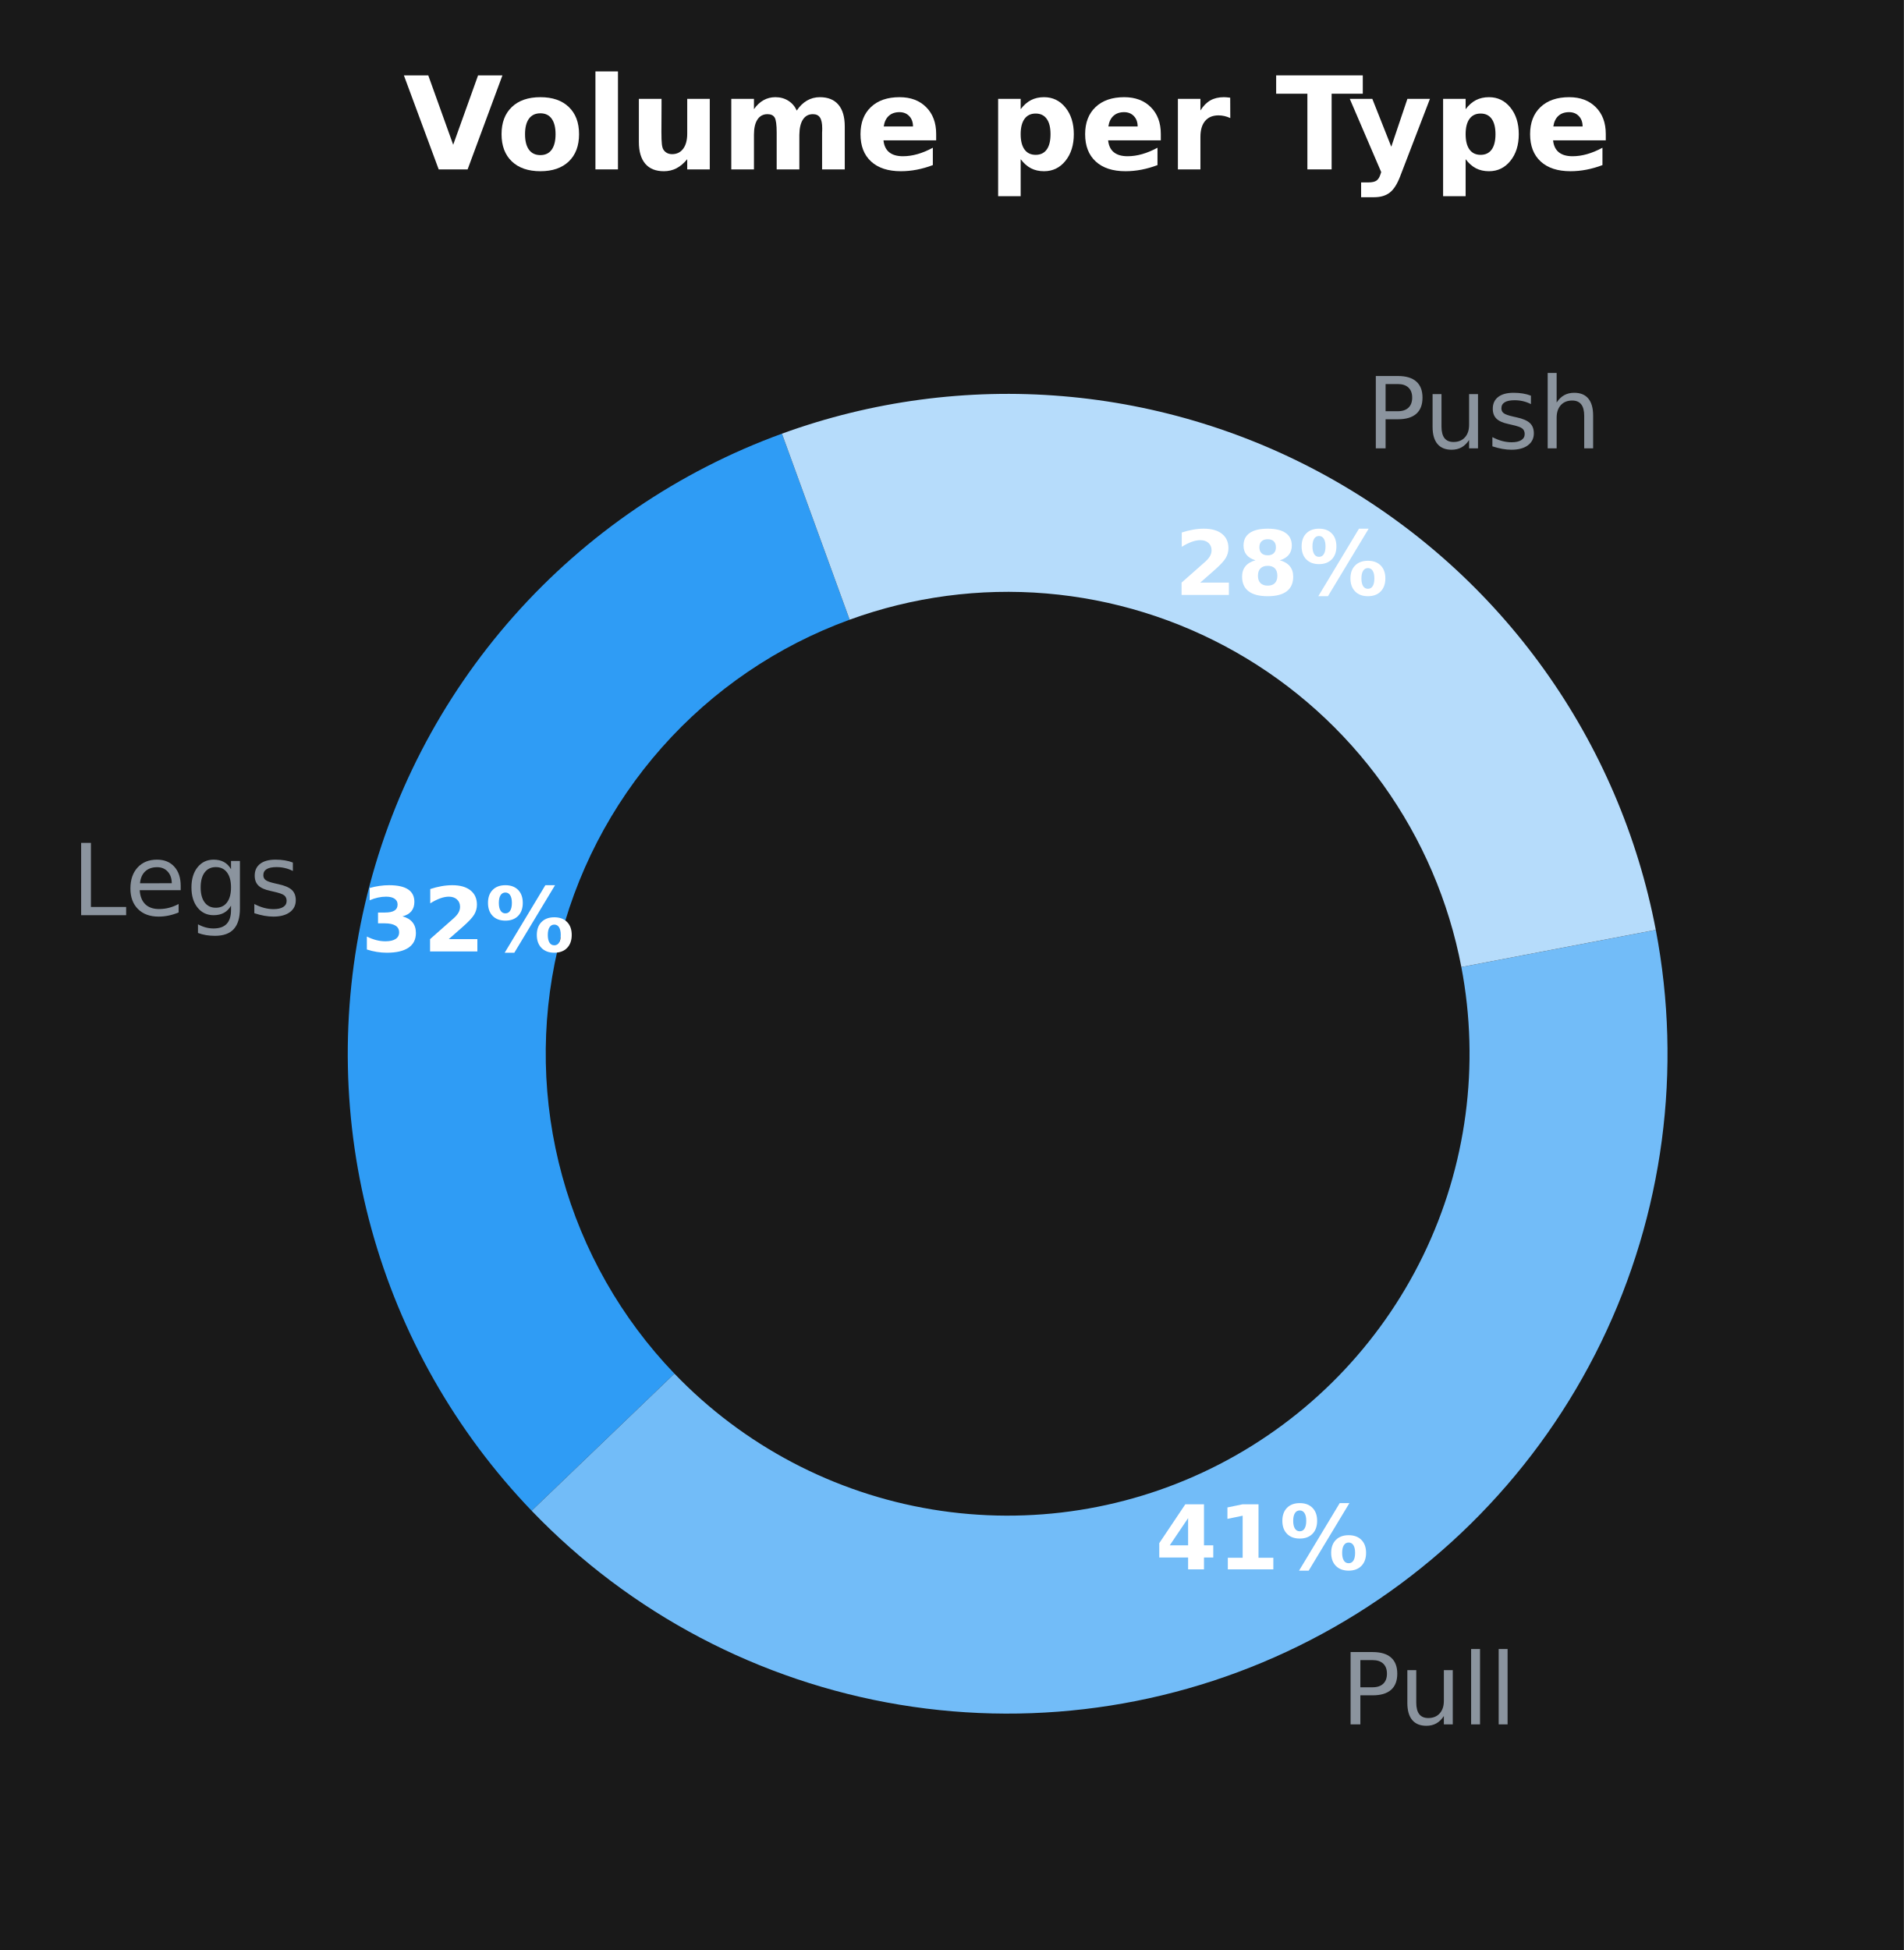
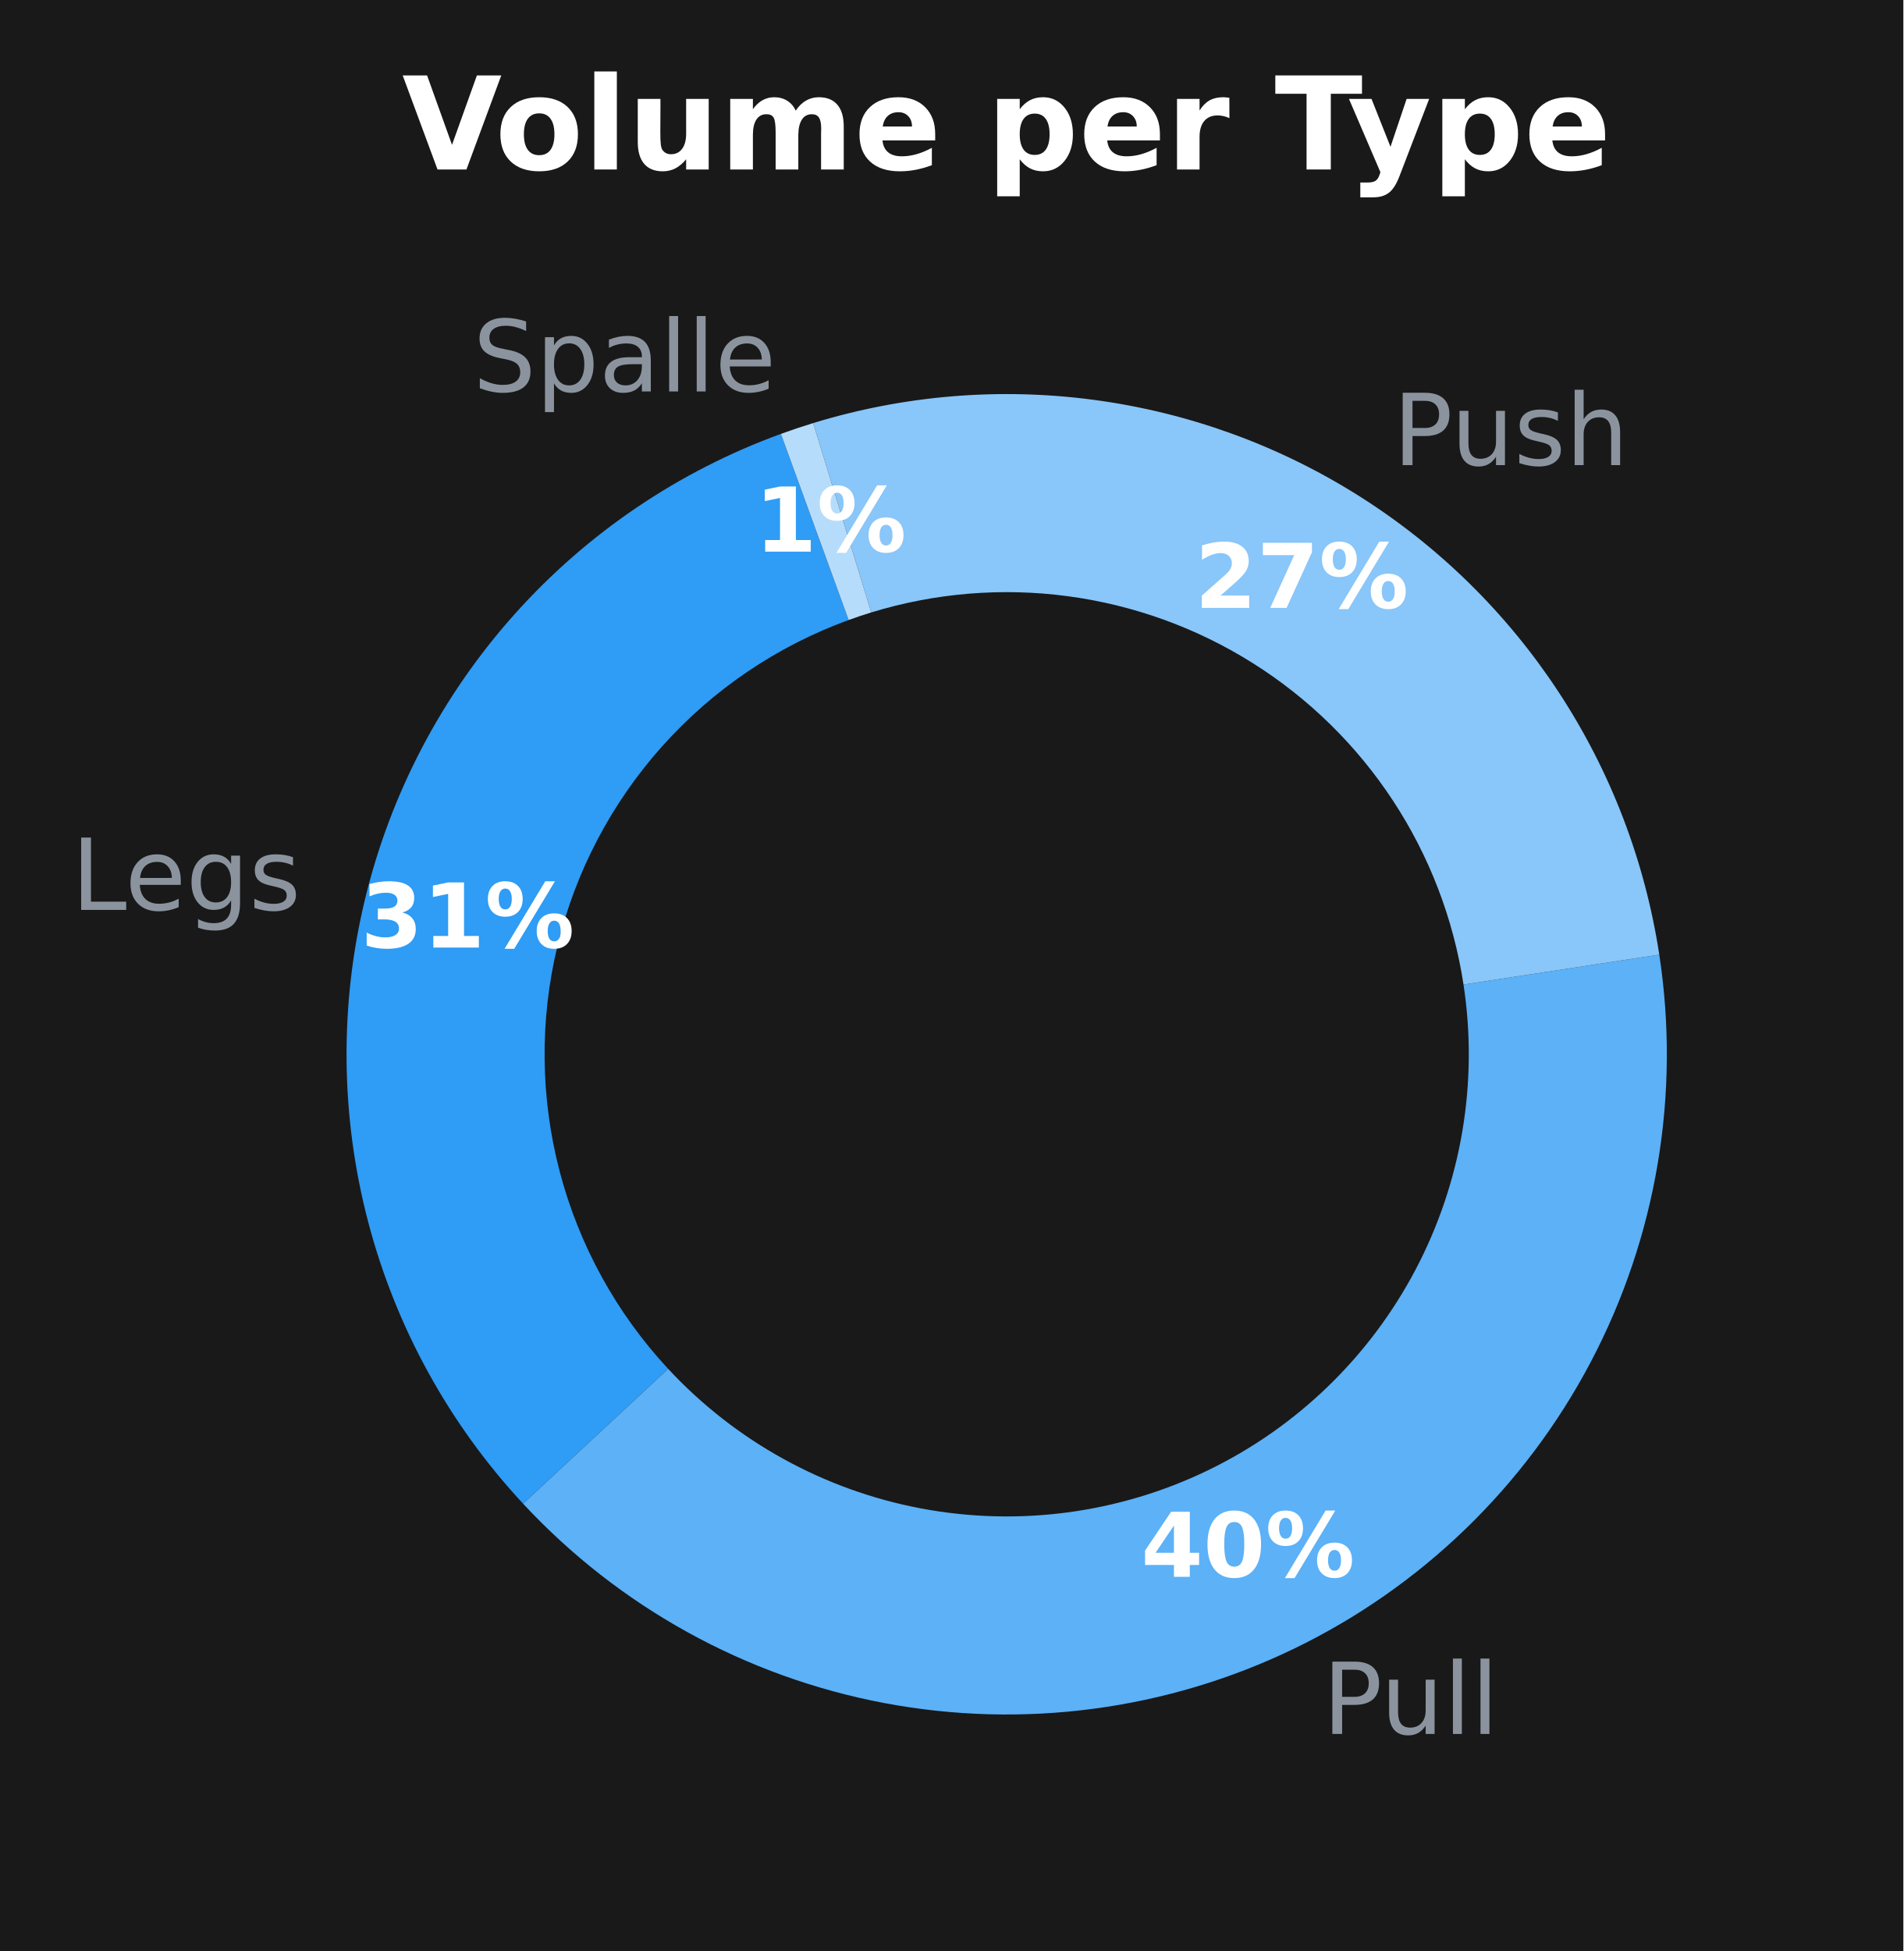
- <svg xmlns="http://www.w3.org/2000/svg" xmlns:xlink="http://www.w3.org/1999/xlink" width="191.949pt" height="196.598pt" viewBox="0 0 191.949 196.598" version="1.1">
+ <svg xmlns="http://www.w3.org/2000/svg" xmlns:xlink="http://www.w3.org/1999/xlink" width="191.811pt" height="196.598pt" viewBox="0 0 191.811 196.598" version="1.1">
  <defs>
    <style type="text/css">*{stroke-linejoin: round; stroke-linecap: butt}</style>
  </defs>
  <g id="figure_1">
    <g id="patch_1">
-       <path d="M 0 196.598  L 191.949 196.598  L 191.949 0  L 0 0  z " style="fill: #191919" />
+       <path d="M 0 196.598  L 191.811 196.598  L 191.811 0  L 0 0  z " style="fill: #191919" />
    </g>
    <g id="axes_1">
      <g id="patch_2">
-         <path d="M 78.835 43.722  C 68.432 47.509 59.136 53.833 51.795 62.119  C 44.453 70.405 39.294 80.394 36.788 91.178  C 34.282 101.961 34.506 113.202 37.442 123.876  C 40.377 134.551 45.931 144.326 53.598 152.312  L 67.995 138.49  C 62.628 132.9 58.74 126.057 56.686 118.585  C 54.631 111.113 54.474 103.244 56.228 95.696  C 57.983 88.147 61.594 81.155 66.733 75.355  C 71.872 69.554 78.379 65.127 85.661 62.477  z " style="fill: #2f9cf5" />
+         <path d="M 78.698 43.722  C 68.381 47.477 59.152 53.728 51.837 61.916  C 44.523 70.104 39.348 79.977 36.775 90.65  C 34.203 101.324 34.312 112.47 37.093 123.091  C 39.875 133.712 45.242 143.481 52.716 151.524  L 67.337 137.938  C 62.105 132.308 58.348 125.47 56.401 118.035  C 54.454 110.6 54.378 102.798 56.178 95.327  C 57.979 87.855 61.602 80.944 66.722 75.213  C 71.842 69.481 78.302 65.105 85.524 62.477  z " style="fill: #2f9cf5" />
      </g>
      <g id="patch_3">
-         <path d="M 53.598 152.312  C 63.531 162.659 76.549 169.521 90.699 171.869  C 104.849 174.216 119.385 171.927 132.128 165.342  C 144.871 158.758 155.149 148.226 161.42 135.327  C 167.692 122.428 169.627 107.84 166.935 93.751  L 147.331 97.497  C 149.215 107.359 147.861 117.571 143.471 126.6  C 139.081 135.63 131.886 143.002 122.966 147.611  C 114.046 152.22 103.871 153.823 93.966 152.179  C 84.061 150.536 74.949 145.733 67.995 138.49  z " style="fill: #72bcf8" />
+         <path d="M 52.716 151.524  C 62.398 161.943 75.171 168.988 89.149 171.619  C 103.128 174.249 117.588 172.328 130.395 166.14  C 143.202 159.952 153.693 149.817 160.319 137.231  C 166.945 124.646 169.364 110.261 167.218 96.2  L 147.488 99.211  C 148.99 109.054 147.297 119.123 142.659 127.933  C 138.02 136.743 130.677 143.838 121.712 148.17  C 112.747 152.501 102.625 153.846 92.84 152.004  C 83.055 150.163 74.114 145.232 67.337 137.938  z " style="fill: #5cb1f7" />
      </g>
      <g id="patch_4">
-         <path d="M 166.935 93.751  C 165.126 84.288 161.284 75.33 155.674 67.498  C 150.064 59.665 142.818 53.144 134.441 48.387  C 126.063 43.63 116.751 40.748 107.151 39.943  C 97.55 39.137 87.888 40.427 78.835 43.722  L 85.661 62.477  C 91.998 60.17 98.762 59.268 105.482 59.831  C 112.202 60.395 118.721 62.412 124.585 65.742  C 130.45 69.073 135.521 73.637 139.448 79.12  C 143.375 84.602 146.065 90.873 147.331 97.497  z " style="fill: #b6dcfb" />
+         <path d="M 167.218 96.2  C 165.776 86.755 162.317 77.73 157.075 69.741  C 151.833 61.753 144.932 54.986 136.841 49.904  C 128.751 44.821 119.659 41.541 110.188 40.286  C 100.716 39.031 91.084 39.832 81.949 42.633  L 87.8 61.714  C 94.194 59.754 100.936 59.193 107.567 60.072  C 114.197 60.95 120.561 63.246 126.224 66.804  C 131.888 70.362 136.719 75.098 140.388 80.69  C 144.057 86.282 146.479 92.6 147.488 99.211  z " style="fill: #89c6f9" />
+       </g>
+       <g id="patch_5">
+         <path d="M 81.949 42.633  C 81.403 42.8 80.858 42.975 80.316 43.156  C 79.774 43.338 79.235 43.527 78.698 43.722  L 85.524 62.477  C 85.9 62.34 86.277 62.208 86.657 62.081  C 87.036 61.954 87.417 61.832 87.8 61.714  z " style="fill: #b6dcfb" />
      </g>
      <g id="matplotlib.axis_1" />
      <g id="matplotlib.axis_2" />
      <g id="text_1">
-         <g style="fill: #8b949e" transform="translate(7.2 92.26942) scale(0.1 -0.1)">
+         <g style="fill: #8b949e" transform="translate(7.2 91.68904) scale(0.1 -0.1)">
          <defs>
            <path id="DejaVuSans-2f" d="M 628 4666  L 1259 4666  L 1259 531  L 3531 531  L 3531 0  L 628 0  L 628 4666  z " transform="scale(0.015625)" />
            <path id="DejaVuSans-48" d="M 3597 1894  L 3597 1613  L 953 1613  Q 991 1019 1311 708  Q 1631 397 2203 397  Q 2534 397 2845 478  Q 3156 559 3463 722  L 3463 178  Q 3153 47 2828 -22  Q 2503 -91 2169 -91  Q 1331 -91 842 396  Q 353 884 353 1716  Q 353 2575 817 3079  Q 1281 3584 2069 3584  Q 2775 3584 3186 3129  Q 3597 2675 3597 1894  z M 3022 2063  Q 3016 2534 2758 2815  Q 2500 3097 2075 3097  Q 1594 3097 1305 2825  Q 1016 2553 972 2059  L 3022 2063  z " transform="scale(0.015625)" />
            <path id="DejaVuSans-4a" d="M 2906 1791  Q 2906 2416 2648 2759  Q 2391 3103 1925 3103  Q 1463 3103 1205 2759  Q 947 2416 947 1791  Q 947 1169 1205 825  Q 1463 481 1925 481  Q 2391 481 2648 825  Q 2906 1169 2906 1791  z M 3481 434  Q 3481 -459 3084 -895  Q 2688 -1331 1869 -1331  Q 1566 -1331 1297 -1286  Q 1028 -1241 775 -1147  L 775 -588  Q 1028 -725 1275 -790  Q 1522 -856 1778 -856  Q 2344 -856 2625 -561  Q 2906 -266 2906 331  L 2906 616  Q 2728 306 2450 153  Q 2172 0 1784 0  Q 1141 0 747 490  Q 353 981 353 1791  Q 353 2603 747 3093  Q 1141 3584 1784 3584  Q 2172 3584 2450 3431  Q 2728 3278 2906 2969  L 2906 3500  L 3481 3500  L 3481 434  z " transform="scale(0.015625)" />
            <path id="DejaVuSans-56" d="M 2834 3397  L 2834 2853  Q 2591 2978 2328 3040  Q 2066 3103 1784 3103  Q 1356 3103 1142 2972  Q 928 2841 928 2578  Q 928 2378 1081 2264  Q 1234 2150 1697 2047  L 1894 2003  Q 2506 1872 2764 1633  Q 3022 1394 3022 966  Q 3022 478 2636 193  Q 2250 -91 1575 -91  Q 1294 -91 989 -36  Q 684 19 347 128  L 347 722  Q 666 556 975 473  Q 1284 391 1588 391  Q 1994 391 2212 530  Q 2431 669 2431 922  Q 2431 1156 2273 1281  Q 2116 1406 1581 1522  L 1381 1569  Q 847 1681 609 1914  Q 372 2147 372 2553  Q 372 3047 722 3315  Q 1072 3584 1716 3584  Q 2034 3584 2315 3537  Q 2597 3491 2834 3397  z " transform="scale(0.015625)" />
          </defs>
          <use xlink:href="#DejaVuSans-2f" />
          <use xlink:href="#DejaVuSans-48" transform="translate(53.96875 0)" />
          <use xlink:href="#DejaVuSans-4a" transform="translate(115.5 0)" />
          <use xlink:href="#DejaVuSans-56" transform="translate(178.9844 0)" />
        </g>
      </g>
      <g id="text_2">
-         <g style="fill: #8b949e" transform="translate(135.182 173.8509) scale(0.1 -0.1)">
+         <g style="fill: #8b949e" transform="translate(133.2888 174.7284) scale(0.1 -0.1)">
          <defs>
            <path id="DejaVuSans-33" d="M 1259 4147  L 1259 2394  L 2053 2394  Q 2494 2394 2734 2622  Q 2975 2850 2975 3272  Q 2975 3691 2734 3919  Q 2494 4147 2053 4147  L 1259 4147  z M 628 4666  L 2053 4666  Q 2838 4666 3239 4311  Q 3641 3956 3641 3272  Q 3641 2581 3239 2228  Q 2838 1875 2053 1875  L 1259 1875  L 1259 0  L 628 0  L 628 4666  z " transform="scale(0.015625)" />
            <path id="DejaVuSans-58" d="M 544 1381  L 544 3500  L 1119 3500  L 1119 1403  Q 1119 906 1312 657  Q 1506 409 1894 409  Q 2359 409 2629 706  Q 2900 1003 2900 1516  L 2900 3500  L 3475 3500  L 3475 0  L 2900 0  L 2900 538  Q 2691 219 2414 64  Q 2138 -91 1772 -91  Q 1169 -91 856 284  Q 544 659 544 1381  z M 1991 3584  L 1991 3584  z " transform="scale(0.015625)" />
            <path id="DejaVuSans-4f" d="M 603 4863  L 1178 4863  L 1178 0  L 603 0  L 603 4863  z " transform="scale(0.015625)" />
          </defs>
          <use xlink:href="#DejaVuSans-33" />
          <use xlink:href="#DejaVuSans-58" transform="translate(58.54688 0)" />
          <use xlink:href="#DejaVuSans-4f" transform="translate(121.9219 0)" />
          <use xlink:href="#DejaVuSans-4f" transform="translate(149.7031 0)" />
        </g>
      </g>
      <g id="text_3">
-         <g style="fill: #8b949e" transform="translate(137.7259 45.19998) scale(0.1 -0.1)">
+         <g style="fill: #8b949e" transform="translate(140.3804 46.86851) scale(0.1 -0.1)">
          <defs>
            <path id="DejaVuSans-4b" d="M 3513 2113  L 3513 0  L 2938 0  L 2938 2094  Q 2938 2591 2744 2837  Q 2550 3084 2163 3084  Q 1697 3084 1428 2787  Q 1159 2491 1159 1978  L 1159 0  L 581 0  L 581 4863  L 1159 4863  L 1159 2956  Q 1366 3272 1645 3428  Q 1925 3584 2291 3584  Q 2894 3584 3203 3211  Q 3513 2838 3513 2113  z " transform="scale(0.015625)" />
          </defs>
          <use xlink:href="#DejaVuSans-33" />
          <use xlink:href="#DejaVuSans-58" transform="translate(58.54688 0)" />
          <use xlink:href="#DejaVuSans-56" transform="translate(121.9219 0)" />
          <use xlink:href="#DejaVuSans-4b" transform="translate(174.0156 0)" />
        </g>
      </g>
      <g id="text_4">
-         <g style="fill: #ffffff" transform="translate(36.38489 95.9253) scale(0.09 -0.09)">
+         <g style="fill: #8b949e" transform="translate(47.66837 39.44636) scale(0.1 -0.1)">
+           <defs>
+             <path id="DejaVuSans-36" d="M 3425 4513  L 3425 3897  Q 3066 4069 2747 4153  Q 2428 4238 2131 4238  Q 1616 4238 1336 4038  Q 1056 3838 1056 3469  Q 1056 3159 1242 3001  Q 1428 2844 1947 2747  L 2328 2669  Q 3034 2534 3370 2195  Q 3706 1856 3706 1288  Q 3706 609 3251 259  Q 2797 -91 1919 -91  Q 1588 -91 1214 -16  Q 841 59 441 206  L 441 856  Q 825 641 1194 531  Q 1563 422 1919 422  Q 2459 422 2753 634  Q 3047 847 3047 1241  Q 3047 1584 2836 1778  Q 2625 1972 2144 2069  L 1759 2144  Q 1053 2284 737 2584  Q 422 2884 422 3419  Q 422 4038 858 4394  Q 1294 4750 2059 4750  Q 2388 4750 2728 4690  Q 3069 4631 3425 4513  z " transform="scale(0.015625)" />
+             <path id="DejaVuSans-53" d="M 1159 525  L 1159 -1331  L 581 -1331  L 581 3500  L 1159 3500  L 1159 2969  Q 1341 3281 1617 3432  Q 1894 3584 2278 3584  Q 2916 3584 3314 3078  Q 3713 2572 3713 1747  Q 3713 922 3314 415  Q 2916 -91 2278 -91  Q 1894 -91 1617 61  Q 1341 213 1159 525  z M 3116 1747  Q 3116 2381 2855 2742  Q 2594 3103 2138 3103  Q 1681 3103 1420 2742  Q 1159 2381 1159 1747  Q 1159 1113 1420 752  Q 1681 391 2138 391  Q 2594 391 2855 752  Q 3116 1113 3116 1747  z " transform="scale(0.015625)" />
+             <path id="DejaVuSans-44" d="M 2194 1759  Q 1497 1759 1228 1600  Q 959 1441 959 1056  Q 959 750 1161 570  Q 1363 391 1709 391  Q 2188 391 2477 730  Q 2766 1069 2766 1631  L 2766 1759  L 2194 1759  z M 3341 1997  L 3341 0  L 2766 0  L 2766 531  Q 2569 213 2275 61  Q 1981 -91 1556 -91  Q 1019 -91 701 211  Q 384 513 384 1019  Q 384 1609 779 1909  Q 1175 2209 1959 2209  L 2766 2209  L 2766 2266  Q 2766 2663 2505 2880  Q 2244 3097 1772 3097  Q 1472 3097 1187 3025  Q 903 2953 641 2809  L 641 3341  Q 956 3463 1253 3523  Q 1550 3584 1831 3584  Q 2591 3584 2966 3190  Q 3341 2797 3341 1997  z " transform="scale(0.015625)" />
+           </defs>
+           <use xlink:href="#DejaVuSans-36" />
+           <use xlink:href="#DejaVuSans-53" transform="translate(63.48438 0)" />
+           <use xlink:href="#DejaVuSans-44" transform="translate(126.9688 0)" />
+           <use xlink:href="#DejaVuSans-4f" transform="translate(188.25 0)" />
+           <use xlink:href="#DejaVuSans-4f" transform="translate(216.0312 0)" />
+           <use xlink:href="#DejaVuSans-48" transform="translate(243.8125 0)" />
+         </g>
+       </g>
+       <g id="text_5">
+         <g style="fill: #ffffff" transform="translate(36.35242 95.48211) scale(0.09 -0.09)">
          <defs>
            <path id="DejaVuSans-Bold-16" d="M 2981 2516  Q 3453 2394 3698 2092  Q 3944 1791 3944 1325  Q 3944 631 3412 270  Q 2881 -91 1863 -91  Q 1503 -91 1142 -33  Q 781 25 428 141  L 428 1069  Q 766 900 1098 814  Q 1431 728 1753 728  Q 2231 728 2486 893  Q 2741 1059 2741 1369  Q 2741 1688 2480 1852  Q 2219 2016 1709 2016  L 1228 2016  L 1228 2791  L 1734 2791  Q 2188 2791 2409 2933  Q 2631 3075 2631 3366  Q 2631 3634 2415 3781  Q 2200 3928 1806 3928  Q 1516 3928 1219 3862  Q 922 3797 628 3669  L 628 4550  Q 984 4650 1334 4700  Q 1684 4750 2022 4750  Q 2931 4750 3382 4451  Q 3834 4153 3834 3553  Q 3834 3144 3618 2883  Q 3403 2622 2981 2516  z " transform="scale(0.015625)" />
-             <path id="DejaVuSans-Bold-15" d="M 1844 884  L 3897 884  L 3897 0  L 506 0  L 506 884  L 2209 2388  Q 2438 2594 2547 2791  Q 2656 2988 2656 3200  Q 2656 3528 2436 3728  Q 2216 3928 1850 3928  Q 1569 3928 1234 3808  Q 900 3688 519 3450  L 519 4475  Q 925 4609 1322 4679  Q 1719 4750 2100 4750  Q 2938 4750 3402 4381  Q 3866 4013 3866 3353  Q 3866 2972 3669 2642  Q 3472 2313 2841 1759  L 1844 884  z " transform="scale(0.015625)" />
+             <path id="DejaVuSans-Bold-14" d="M 750 831  L 1813 831  L 1813 3847  L 722 3622  L 722 4441  L 1806 4666  L 2950 4666  L 2950 831  L 4013 831  L 4013 0  L 750 0  L 750 831  z " transform="scale(0.015625)" />
            <path id="DejaVuSans-Bold-8" d="M 4959 1925  Q 4738 1925 4616 1733  Q 4494 1541 4494 1184  Q 4494 825 4614 633  Q 4734 441 4959 441  Q 5184 441 5303 633  Q 5422 825 5422 1184  Q 5422 1541 5301 1733  Q 5181 1925 4959 1925  z M 4959 2450  Q 5541 2450 5875 2112  Q 6209 1775 6209 1184  Q 6209 594 5875 251  Q 5541 -91 4959 -91  Q 4378 -91 4042 251  Q 3706 594 3706 1184  Q 3706 1772 4042 2111  Q 4378 2450 4959 2450  z M 2094 -91  L 1403 -91  L 4319 4750  L 5013 4750  L 2094 -91  z M 1453 4750  Q 2034 4750 2367 4411  Q 2700 4072 2700 3481  Q 2700 2891 2367 2550  Q 2034 2209 1453 2209  Q 872 2209 539 2550  Q 206 2891 206 3481  Q 206 4072 539 4411  Q 872 4750 1453 4750  z M 1453 4225  Q 1228 4225 1106 4031  Q 984 3838 984 3481  Q 984 3122 1106 2926  Q 1228 2731 1453 2731  Q 1678 2731 1798 2926  Q 1919 3122 1919 3481  Q 1919 3838 1797 4031  Q 1675 4225 1453 4225  z " transform="scale(0.015625)" />
          </defs>
          <use xlink:href="#DejaVuSans-Bold-16" />
-           <use xlink:href="#DejaVuSans-Bold-15" transform="translate(69.57812 0)" />
-           <use xlink:href="#DejaVuSans-Bold-8" transform="translate(139.1562 0)" />
-         </g>
-       </g>
-       <g id="text_5">
-         <g style="fill: #ffffff" transform="translate(116.4706 158.2236) scale(0.09 -0.09)">
-           <defs>
-             <path id="DejaVuSans-Bold-17" d="M 2356 3675  L 1038 1722  L 2356 1722  L 2356 3675  z M 2156 4666  L 3494 4666  L 3494 1722  L 4159 1722  L 4159 850  L 3494 850  L 3494 0  L 2356 0  L 2356 850  L 288 850  L 288 1881  L 2156 4666  z " transform="scale(0.015625)" />
-             <path id="DejaVuSans-Bold-14" d="M 750 831  L 1813 831  L 1813 3847  L 722 3622  L 722 4441  L 1806 4666  L 2950 4666  L 2950 831  L 4013 831  L 4013 0  L 750 0  L 750 831  z " transform="scale(0.015625)" />
-           </defs>
-           <use xlink:href="#DejaVuSans-Bold-17" />
          <use xlink:href="#DejaVuSans-Bold-14" transform="translate(69.57812 0)" />
          <use xlink:href="#DejaVuSans-Bold-8" transform="translate(139.1562 0)" />
        </g>
      </g>
      <g id="text_6">
-         <g style="fill: #ffffff" transform="translate(118.4133 59.98107) scale(0.09 -0.09)">
+         <g style="fill: #ffffff" transform="translate(114.9925 158.8937) scale(0.09 -0.09)">
          <defs>
-             <path id="DejaVuSans-Bold-1b" d="M 2228 2088  Q 1891 2088 1709 1903  Q 1528 1719 1528 1375  Q 1528 1031 1709 848  Q 1891 666 2228 666  Q 2563 666 2741 848  Q 2919 1031 2919 1375  Q 2919 1722 2741 1905  Q 2563 2088 2228 2088  z M 1350 2484  Q 925 2613 709 2878  Q 494 3144 494 3541  Q 494 4131 934 4440  Q 1375 4750 2228 4750  Q 3075 4750 3515 4442  Q 3956 4134 3956 3541  Q 3956 3144 3739 2878  Q 3522 2613 3097 2484  Q 3572 2353 3814 2058  Q 4056 1763 4056 1313  Q 4056 619 3595 264  Q 3134 -91 2228 -91  Q 1319 -91 855 264  Q 391 619 391 1313  Q 391 1763 633 2058  Q 875 2353 1350 2484  z M 1631 3419  Q 1631 3141 1786 2991  Q 1941 2841 2228 2841  Q 2509 2841 2662 2991  Q 2816 3141 2816 3419  Q 2816 3697 2662 3845  Q 2509 3994 2228 3994  Q 1941 3994 1786 3844  Q 1631 3694 1631 3419  z " transform="scale(0.015625)" />
+             <path id="DejaVuSans-Bold-17" d="M 2356 3675  L 1038 1722  L 2356 1722  L 2356 3675  z M 2156 4666  L 3494 4666  L 3494 1722  L 4159 1722  L 4159 850  L 3494 850  L 3494 0  L 2356 0  L 2356 850  L 288 850  L 288 1881  L 2156 4666  z " transform="scale(0.015625)" />
+             <path id="DejaVuSans-Bold-13" d="M 2944 2338  Q 2944 3213 2780 3570  Q 2616 3928 2228 3928  Q 1841 3928 1675 3570  Q 1509 3213 1509 2338  Q 1509 1453 1675 1090  Q 1841 728 2228 728  Q 2613 728 2778 1090  Q 2944 1453 2944 2338  z M 4147 2328  Q 4147 1169 3647 539  Q 3147 -91 2228 -91  Q 1306 -91 806 539  Q 306 1169 306 2328  Q 306 3491 806 4120  Q 1306 4750 2228 4750  Q 3147 4750 3647 4120  Q 4147 3491 4147 2328  z " transform="scale(0.015625)" />
          </defs>
-           <use xlink:href="#DejaVuSans-Bold-15" />
-           <use xlink:href="#DejaVuSans-Bold-1b" transform="translate(69.57812 0)" />
+           <use xlink:href="#DejaVuSans-Bold-17" />
+           <use xlink:href="#DejaVuSans-Bold-13" transform="translate(69.57812 0)" />
          <use xlink:href="#DejaVuSans-Bold-8" transform="translate(139.1562 0)" />
        </g>
      </g>
      <g id="text_7">
-         <g style="fill: #ffffff" transform="translate(40.65646 17.07797) scale(0.13 -0.13)">
+         <g style="fill: #ffffff" transform="translate(120.4078 61.25522) scale(0.09 -0.09)">
+           <defs>
+             <path id="DejaVuSans-Bold-15" d="M 1844 884  L 3897 884  L 3897 0  L 506 0  L 506 884  L 2209 2388  Q 2438 2594 2547 2791  Q 2656 2988 2656 3200  Q 2656 3528 2436 3728  Q 2216 3928 1850 3928  Q 1569 3928 1234 3808  Q 900 3688 519 3450  L 519 4475  Q 925 4609 1322 4679  Q 1719 4750 2100 4750  Q 2938 4750 3402 4381  Q 3866 4013 3866 3353  Q 3866 2972 3669 2642  Q 3472 2313 2841 1759  L 1844 884  z " transform="scale(0.015625)" />
+             <path id="DejaVuSans-Bold-1a" d="M 428 4666  L 3944 4666  L 3944 3988  L 2125 0  L 953 0  L 2675 3781  L 428 3781  L 428 4666  z " transform="scale(0.015625)" />
+           </defs>
+           <use xlink:href="#DejaVuSans-Bold-15" />
+           <use xlink:href="#DejaVuSans-Bold-1a" transform="translate(69.57812 0)" />
+           <use xlink:href="#DejaVuSans-Bold-8" transform="translate(139.1562 0)" />
+         </g>
+       </g>
+       <g id="text_8">
+         <g style="fill: #ffffff" transform="translate(76.05775 55.58739) scale(0.09 -0.09)">
+           <use xlink:href="#DejaVuSans-Bold-14" />
+           <use xlink:href="#DejaVuSans-Bold-8" transform="translate(69.57812 0)" />
+         </g>
+       </g>
+       <g id="text_9">
+         <g style="fill: #ffffff" transform="translate(40.51908 17.07797) scale(0.13 -0.13)">
          <defs>
            <path id="DejaVuSans-Bold-39" d="M 31 4666  L 1241 4666  L 2478 1222  L 3713 4666  L 4922 4666  L 3194 0  L 1759 0  L 31 4666  z " transform="scale(0.015625)" />
            <path id="DejaVuSans-Bold-52" d="M 2203 2784  Q 1831 2784 1636 2517  Q 1441 2250 1441 1747  Q 1441 1244 1636 976  Q 1831 709 2203 709  Q 2569 709 2762 976  Q 2956 1244 2956 1747  Q 2956 2250 2762 2517  Q 2569 2784 2203 2784  z M 2203 3584  Q 3106 3584 3614 3096  Q 4122 2609 4122 1747  Q 4122 884 3614 396  Q 3106 -91 2203 -91  Q 1297 -91 786 396  Q 275 884 275 1747  Q 275 2609 786 3096  Q 1297 3584 2203 3584  z " transform="scale(0.015625)" />
            <path id="DejaVuSans-Bold-4f" d="M 538 4863  L 1656 4863  L 1656 0  L 538 0  L 538 4863  z " transform="scale(0.015625)" />
            <path id="DejaVuSans-Bold-58" d="M 500 1363  L 500 3500  L 1625 3500  L 1625 3150  Q 1625 2866 1622 2436  Q 1619 2006 1619 1863  Q 1619 1441 1641 1255  Q 1663 1069 1716 984  Q 1784 875 1895 815  Q 2006 756 2150 756  Q 2500 756 2700 1025  Q 2900 1294 2900 1772  L 2900 3500  L 4019 3500  L 4019 0  L 2900 0  L 2900 506  Q 2647 200 2364 54  Q 2081 -91 1741 -91  Q 1134 -91 817 281  Q 500 653 500 1363  z " transform="scale(0.015625)" />
            <path id="DejaVuSans-Bold-50" d="M 3781 2919  Q 3994 3244 4286 3414  Q 4578 3584 4928 3584  Q 5531 3584 5847 3212  Q 6163 2841 6163 2131  L 6163 0  L 5038 0  L 5038 1825  Q 5041 1866 5042 1909  Q 5044 1953 5044 2034  Q 5044 2406 4934 2573  Q 4825 2741 4581 2741  Q 4263 2741 4089 2478  Q 3916 2216 3909 1719  L 3909 0  L 2784 0  L 2784 1825  Q 2784 2406 2684 2573  Q 2584 2741 2328 2741  Q 2006 2741 1831 2477  Q 1656 2213 1656 1722  L 1656 0  L 531 0  L 531 3500  L 1656 3500  L 1656 2988  Q 1863 3284 2130 3434  Q 2397 3584 2719 3584  Q 3081 3584 3359 3409  Q 3638 3234 3781 2919  z " transform="scale(0.015625)" />
            <path id="DejaVuSans-Bold-48" d="M 4031 1759  L 4031 1441  L 1416 1441  Q 1456 1047 1700 850  Q 1944 653 2381 653  Q 2734 653 3104 758  Q 3475 863 3866 1075  L 3866 213  Q 3469 63 3072 -14  Q 2675 -91 2278 -91  Q 1328 -91 801 392  Q 275 875 275 1747  Q 275 2603 792 3093  Q 1309 3584 2216 3584  Q 3041 3584 3536 3087  Q 4031 2591 4031 1759  z M 2881 2131  Q 2881 2450 2695 2645  Q 2509 2841 2209 2841  Q 1884 2841 1681 2658  Q 1478 2475 1428 2131  L 2881 2131  z " transform="scale(0.015625)" />
            <path id="DejaVuSans-Bold-3" transform="scale(0.015625)" />
            <path id="DejaVuSans-Bold-53" d="M 1656 506  L 1656 -1331  L 538 -1331  L 538 3500  L 1656 3500  L 1656 2988  Q 1888 3294 2169 3439  Q 2450 3584 2816 3584  Q 3463 3584 3878 3070  Q 4294 2556 4294 1747  Q 4294 938 3878 423  Q 3463 -91 2816 -91  Q 2450 -91 2169 54  Q 1888 200 1656 506  z M 2400 2772  Q 2041 2772 1848 2508  Q 1656 2244 1656 1747  Q 1656 1250 1848 986  Q 2041 722 2400 722  Q 2759 722 2948 984  Q 3138 1247 3138 1747  Q 3138 2247 2948 2509  Q 2759 2772 2400 2772  z " transform="scale(0.015625)" />
            <path id="DejaVuSans-Bold-55" d="M 3138 2547  Q 2991 2616 2845 2648  Q 2700 2681 2553 2681  Q 2122 2681 1889 2404  Q 1656 2128 1656 1613  L 1656 0  L 538 0  L 538 3500  L 1656 3500  L 1656 2925  Q 1872 3269 2151 3426  Q 2431 3584 2822 3584  Q 2878 3584 2943 3579  Q 3009 3575 3134 3559  L 3138 2547  z " transform="scale(0.015625)" />
            <path id="DejaVuSans-Bold-37" d="M 31 4666  L 4331 4666  L 4331 3756  L 2784 3756  L 2784 0  L 1581 0  L 1581 3756  L 31 3756  L 31 4666  z " transform="scale(0.015625)" />
            <path id="DejaVuSans-Bold-5c" d="M 78 3500  L 1197 3500  L 2138 1125  L 2938 3500  L 4056 3500  L 2584 -331  Q 2363 -916 2067 -1148  Q 1772 -1381 1288 -1381  L 641 -1381  L 641 -647  L 991 -647  Q 1275 -647 1404 -556  Q 1534 -466 1606 -231  L 1638 -134  L 78 3500  z " transform="scale(0.015625)" />
          </defs>
          <use xlink:href="#DejaVuSans-Bold-39" />
          <use xlink:href="#DejaVuSans-Bold-52" transform="translate(71.92188 0)" />
          <use xlink:href="#DejaVuSans-Bold-4f" transform="translate(140.625 0)" />
          <use xlink:href="#DejaVuSans-Bold-58" transform="translate(174.9062 0)" />
          <use xlink:href="#DejaVuSans-Bold-50" transform="translate(246.0938 0)" />
          <use xlink:href="#DejaVuSans-Bold-48" transform="translate(350.2969 0)" />
          <use xlink:href="#DejaVuSans-Bold-3" transform="translate(418.125 0)" />
          <use xlink:href="#DejaVuSans-Bold-53" transform="translate(452.9375 0)" />
          <use xlink:href="#DejaVuSans-Bold-48" transform="translate(524.5156 0)" />
          <use xlink:href="#DejaVuSans-Bold-55" transform="translate(592.3438 0)" />
          <use xlink:href="#DejaVuSans-Bold-3" transform="translate(641.6562 0)" />
          <use xlink:href="#DejaVuSans-Bold-37" transform="translate(676.4688 0)" />
          <use xlink:href="#DejaVuSans-Bold-5c" transform="translate(732.8281 0)" />
          <use xlink:href="#DejaVuSans-Bold-53" transform="translate(798.0156 0)" />
          <use xlink:href="#DejaVuSans-Bold-48" transform="translate(869.5938 0)" />
        </g>
      </g>
    </g>
  </g>
</svg>
